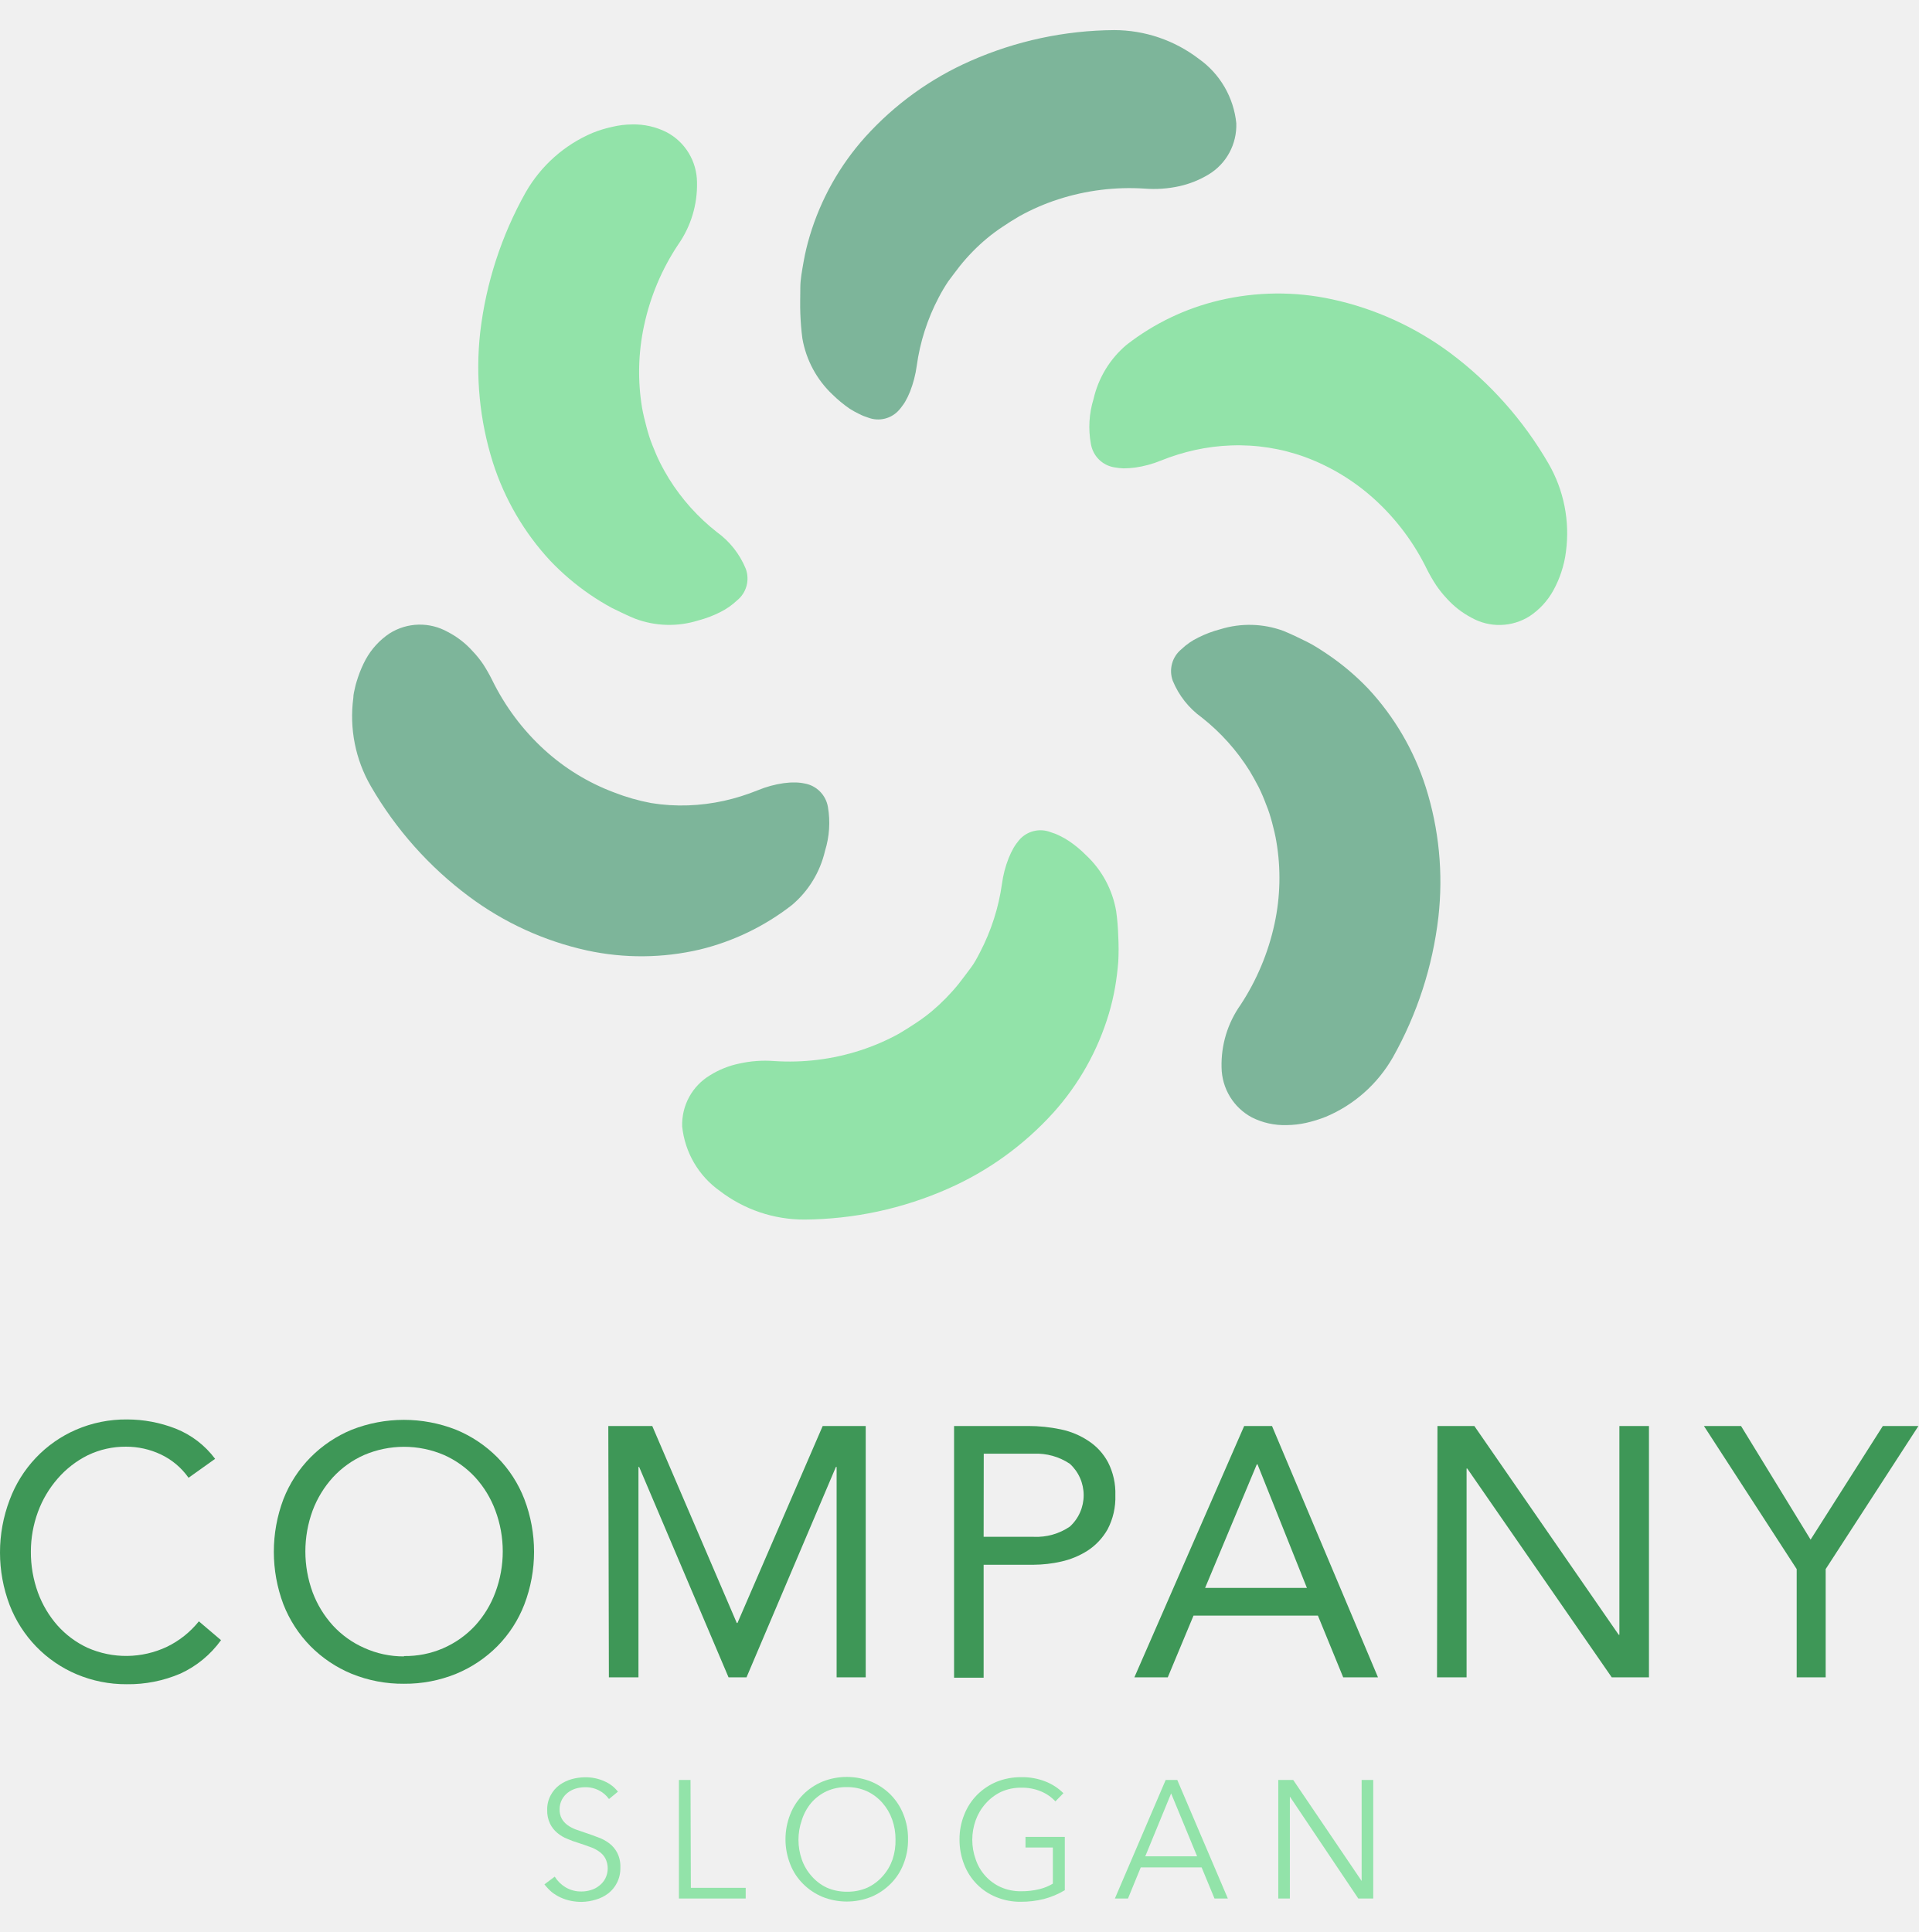
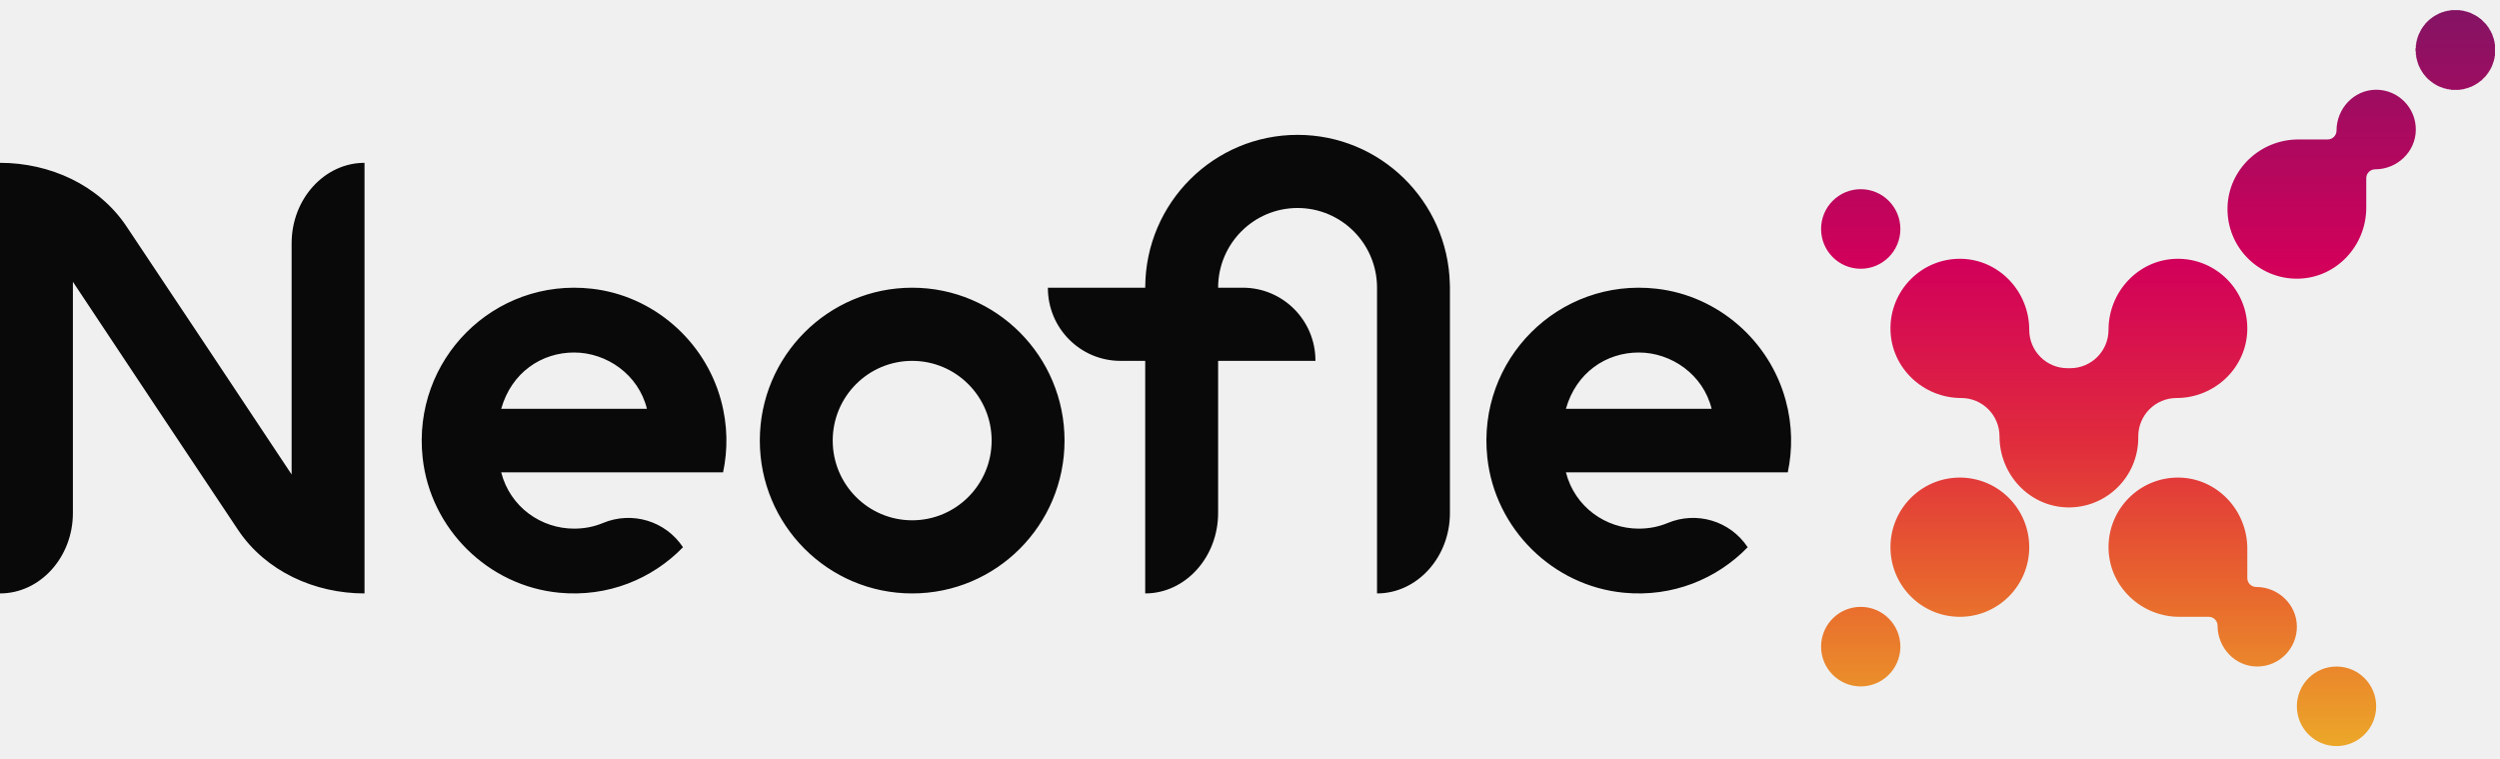
- <svg xmlns="http://www.w3.org/2000/svg" width="140" height="141" viewBox="0 0 165 161" fill="none">
-   <path d="M16.218 124.52C15.606 123.652 14.782 122.959 13.825 122.509C12.888 122.068 11.866 121.841 10.833 121.846C9.698 121.837 8.576 122.088 7.552 122.58C6.564 123.071 5.683 123.755 4.959 124.591C4.224 125.433 3.649 126.404 3.263 127.456C2.862 128.547 2.656 129.701 2.655 130.865C2.647 132.069 2.853 133.264 3.263 134.394C3.645 135.437 4.216 136.399 4.949 137.23C5.67 138.035 6.545 138.685 7.522 139.14C8.601 139.618 9.768 139.858 10.946 139.844C12.124 139.83 13.286 139.563 14.353 139.06C15.42 138.544 16.361 137.795 17.105 136.868L19.01 138.487C18.113 139.733 16.91 140.724 15.52 141.362C14.057 141.988 12.481 142.3 10.893 142.277C9.417 142.287 7.955 141.996 6.594 141.423C5.286 140.871 4.102 140.06 3.112 139.038C2.122 138.015 1.346 136.802 0.83 135.47C-0.277 132.557 -0.277 129.334 0.83 126.421C1.329 125.079 2.091 123.854 3.071 122.817C4.051 121.78 5.23 120.954 6.535 120.388C7.921 119.79 9.415 119.489 10.922 119.503C12.359 119.503 13.782 119.772 15.121 120.297C16.463 120.831 17.634 121.729 18.502 122.891L16.218 124.52Z" fill="#3E9757" />
-   <path d="M34.747 142.237C33.207 142.252 31.679 141.962 30.25 141.383C28.925 140.836 27.722 140.03 26.709 139.01C25.697 137.982 24.903 136.757 24.376 135.41C23.277 132.495 23.277 129.275 24.376 126.36C24.903 125.013 25.697 123.788 26.709 122.761C27.722 121.741 28.925 120.934 30.25 120.388C33.136 119.254 36.339 119.254 39.225 120.388C40.553 120.934 41.759 121.741 42.775 122.761C43.788 123.786 44.579 125.012 45.099 126.36C46.211 129.273 46.211 132.498 45.099 135.41C44.579 136.759 43.788 137.984 42.775 139.01C41.759 140.03 40.553 140.836 39.225 141.383C37.802 141.96 36.281 142.25 34.747 142.237ZM34.747 139.854C35.893 139.872 37.03 139.648 38.085 139.196C39.139 138.744 40.088 138.074 40.871 137.23C41.627 136.4 42.216 135.43 42.606 134.374C43.453 132.106 43.453 129.604 42.606 127.336C42.216 126.28 41.627 125.31 40.871 124.48C40.114 123.664 39.202 123.011 38.188 122.56C37.101 122.095 35.933 121.856 34.752 121.856C33.572 121.856 32.404 122.095 31.317 122.56C30.302 123.008 29.389 123.662 28.634 124.48C27.878 125.312 27.286 126.281 26.889 127.336C26.055 129.607 26.055 132.103 26.889 134.374C27.286 135.429 27.878 136.398 28.634 137.23C29.389 138.048 30.302 138.702 31.317 139.15C32.395 139.64 33.565 139.891 34.747 139.884V139.854Z" fill="#3E9757" />
-   <path d="M52.319 120.066H56.099L63.369 137.009H63.428L70.758 120.066H74.458V141.685H71.955V123.586H71.895L64.206 141.685H62.66L54.971 123.586H54.912V141.685H52.369L52.319 120.066Z" fill="#3E9757" />
-   <path d="M82.057 120.066H88.42C89.368 120.064 90.314 120.161 91.242 120.358C92.097 120.534 92.91 120.875 93.636 121.363C94.334 121.823 94.906 122.452 95.301 123.193C95.745 124.066 95.961 125.038 95.929 126.019C95.965 127.039 95.735 128.052 95.261 128.955C94.843 129.694 94.255 130.322 93.546 130.785C92.845 131.232 92.072 131.552 91.262 131.73C90.486 131.905 89.694 131.996 88.899 132.001H84.6V141.714H82.057V120.066ZM84.6 129.598H88.909C90.009 129.649 91.096 129.342 92.01 128.723C92.386 128.382 92.687 127.965 92.892 127.499C93.098 127.033 93.204 126.529 93.204 126.019C93.204 125.508 93.098 125.004 92.892 124.538C92.687 124.072 92.386 123.655 92.01 123.314C91.093 122.703 90.007 122.4 88.909 122.449H84.61L84.6 129.598Z" fill="#3E9757" />
-   <path d="M107.009 120.066H109.402L118.517 141.685H115.525L113.351 136.376H102.651L100.437 141.685H97.565L107.009 120.066ZM108.156 123.364H108.096L103.648 133.993H112.404L108.156 123.364Z" fill="#3E9757" />
-   <path d="M123.633 120.066H126.805L139.221 138.025H139.28V120.066H141.823V141.685H138.622L126.196 123.726H126.137V141.685H123.594L123.633 120.066Z" fill="#3E9757" />
-   <path d="M154.529 132.374L146.551 120.066H149.742L155.725 129.84L161.938 120.066H165L157.022 132.374V141.685H154.529V132.374Z" fill="#3E9757" />
-   <path d="M52.379 152.152C52.157 151.843 51.867 151.592 51.531 151.417C51.15 151.219 50.724 151.122 50.294 151.136C50.038 151.138 49.783 151.175 49.537 151.247C49.285 151.321 49.048 151.44 48.839 151.599C48.628 151.76 48.455 151.966 48.33 152.202C48.194 152.462 48.125 152.752 48.13 153.046C48.122 153.327 48.187 153.604 48.32 153.851C48.444 154.064 48.611 154.248 48.809 154.394C49.025 154.547 49.259 154.672 49.507 154.766L50.324 155.047C50.683 155.168 51.032 155.289 51.392 155.429C51.749 155.549 52.086 155.726 52.389 155.952C52.68 156.171 52.918 156.453 53.087 156.777C53.281 157.166 53.374 157.598 53.356 158.034C53.37 158.49 53.271 158.943 53.067 159.351C52.888 159.708 52.633 160.021 52.319 160.266C52.002 160.508 51.644 160.689 51.262 160.799C50.858 160.926 50.438 160.994 50.015 161C49.707 161 49.4 160.969 49.098 160.909C48.799 160.848 48.508 160.753 48.23 160.628C47.953 160.502 47.692 160.343 47.452 160.155C47.223 159.954 47.013 159.732 46.824 159.492L47.712 158.828C47.945 159.202 48.263 159.516 48.639 159.743C49.059 159.991 49.539 160.117 50.025 160.105C50.292 160.104 50.558 160.063 50.813 159.984C51.075 159.91 51.319 159.783 51.531 159.612C51.751 159.446 51.931 159.234 52.06 158.989C52.197 158.72 52.269 158.422 52.269 158.119C52.269 157.817 52.197 157.518 52.06 157.249C51.926 157.011 51.738 156.807 51.511 156.656C51.269 156.488 51.003 156.356 50.723 156.264C50.434 156.153 50.125 156.053 49.796 155.942C49.457 155.842 49.123 155.721 48.799 155.58C48.479 155.456 48.183 155.279 47.921 155.057C47.662 154.839 47.451 154.569 47.303 154.263C47.133 153.899 47.051 153.499 47.063 153.097C47.051 152.655 47.154 152.218 47.362 151.83C47.546 151.481 47.805 151.178 48.12 150.945C48.438 150.718 48.792 150.548 49.168 150.442C49.535 150.34 49.914 150.286 50.294 150.281C50.9 150.267 51.501 150.395 52.05 150.653C52.479 150.848 52.856 151.145 53.147 151.518L52.379 152.152Z" fill="#92E3A9" />
-   <path d="M59.419 159.793H64.136V160.708H58.392V150.513H59.39L59.419 159.793Z" fill="#92E3A9" />
-   <path d="M78.098 155.61C78.109 156.347 77.973 157.079 77.699 157.762C77.452 158.397 77.075 158.973 76.592 159.451C76.115 159.929 75.549 160.308 74.927 160.568C73.582 161.104 72.084 161.104 70.739 160.568C70.117 160.308 69.551 159.929 69.073 159.451C68.59 158.973 68.213 158.397 67.966 157.762C67.421 156.384 67.421 154.847 67.966 153.469C68.216 152.832 68.593 152.254 69.073 151.769C69.551 151.292 70.117 150.913 70.739 150.653C72.084 150.117 73.582 150.117 74.927 150.653C75.549 150.913 76.115 151.292 76.592 151.769C77.072 152.254 77.449 152.832 77.699 153.469C77.972 154.149 78.108 154.877 78.098 155.61V155.61ZM77.021 155.61C77.023 155.031 76.925 154.457 76.732 153.911C76.548 153.39 76.267 152.909 75.904 152.493C75.536 152.069 75.084 151.727 74.578 151.488C74.029 151.24 73.434 151.116 72.833 151.126C72.228 151.116 71.629 151.24 71.078 151.488C70.574 151.727 70.126 152.069 69.761 152.493C69.404 152.926 69.133 153.425 68.963 153.961C68.578 155.061 68.578 156.26 68.963 157.36C69.145 157.879 69.427 158.358 69.791 158.768C70.156 159.192 70.604 159.534 71.108 159.773C71.662 160.013 72.26 160.133 72.863 160.125C73.462 160.133 74.057 160.013 74.608 159.773C75.114 159.534 75.566 159.192 75.934 158.768C76.299 158.358 76.58 157.879 76.762 157.36C76.949 156.8 77.037 156.211 77.021 155.621V155.61Z" fill="#92E3A9" />
-   <path d="M90.773 152.353C90.421 151.977 89.993 151.682 89.517 151.488C88.985 151.27 88.415 151.164 87.841 151.176C87.24 151.167 86.645 151.29 86.096 151.538C85.591 151.78 85.14 152.122 84.77 152.544C84.4 152.957 84.112 153.439 83.922 153.961C83.523 155.058 83.523 156.263 83.922 157.36C84.1 157.884 84.383 158.365 84.754 158.773C85.124 159.181 85.575 159.508 86.076 159.733C86.627 159.973 87.222 160.093 87.822 160.085C88.352 160.09 88.881 160.029 89.397 159.904C89.804 159.805 90.194 159.646 90.554 159.431V156.324H88.201V155.409H91.581V159.994C91.024 160.329 90.423 160.583 89.796 160.748C89.144 160.912 88.474 160.993 87.802 160.99C87.077 160.998 86.359 160.862 85.687 160.588C85.061 160.337 84.492 159.958 84.016 159.475C83.541 158.992 83.169 158.416 82.925 157.782C82.656 157.097 82.521 156.367 82.526 155.63C82.52 154.896 82.659 154.168 82.935 153.489C83.185 152.852 83.562 152.274 84.042 151.789C84.52 151.312 85.085 150.933 85.707 150.673C86.373 150.405 87.084 150.269 87.802 150.271C88.524 150.254 89.242 150.38 89.916 150.643C90.493 150.869 91.019 151.211 91.462 151.649L90.773 152.353Z" fill="#92E3A9" />
-   <path d="M97.016 160.708H95.889L100.257 150.513H101.255L105.603 160.708H104.456L103.349 158.034H98.113L97.016 160.708ZM98.502 157.079H102.96L100.726 151.669L98.502 157.079Z" fill="#92E3A9" />
-   <path d="M117.111 159.2V150.513H118.109V160.708H116.822L110.938 151.94V160.708H109.941V150.513H111.227L117.111 159.2Z" fill="#92E3A9" />
-   <path d="M104.965 51.532C106.744 50.983 108.653 51.036 110.4 51.682C111.058 51.954 111.706 52.266 112.394 52.607C113.082 52.949 113.641 53.331 114.259 53.744C115.505 54.594 116.658 55.575 117.7 56.67C119.94 59.084 121.622 61.968 122.626 65.116C123.769 68.723 124.139 72.534 123.713 76.297C123.219 80.542 121.886 84.645 119.794 88.363C118.484 90.65 116.466 92.441 114.05 93.461C113.493 93.684 112.919 93.862 112.334 93.994C111.784 94.116 111.223 94.18 110.659 94.185C109.623 94.217 108.594 93.989 107.667 93.521C106.893 93.107 106.243 92.492 105.785 91.738C105.327 90.985 105.078 90.121 105.064 89.238C105.01 87.306 105.585 85.41 106.7 83.838C108.094 81.715 109.085 79.349 109.622 76.86C110.121 74.546 110.176 72.156 109.781 69.822C109.692 69.269 109.552 68.705 109.412 68.172C109.343 67.911 109.263 67.65 109.183 67.388C109.103 67.127 108.994 66.855 108.894 66.604C108.708 66.097 108.495 65.6 108.256 65.116C108.006 64.633 107.747 64.171 107.478 63.718C106.378 61.958 104.985 60.404 103.359 59.123C102.25 58.328 101.386 57.233 100.866 55.966C100.693 55.491 100.672 54.974 100.806 54.487C100.94 54 101.223 53.568 101.614 53.251C102.043 52.84 102.535 52.501 103.07 52.245C103.675 51.941 104.31 51.702 104.965 51.532V51.532Z" fill="#7DB59A" />
-   <path d="M93.406 70.968C94.772 72.242 95.683 73.935 95.999 75.784C96.099 76.5 96.159 77.222 96.179 77.946C96.219 78.679 96.219 79.414 96.179 80.148C96.119 80.882 96.029 81.626 95.899 82.37C95.766 83.123 95.589 83.869 95.371 84.602C94.426 87.769 92.79 90.682 90.584 93.129C88.055 95.918 84.974 98.141 81.539 99.654C77.642 101.378 73.438 102.281 69.183 102.309C66.549 102.316 63.986 101.446 61.893 99.835C60.996 99.198 60.245 98.375 59.689 97.421C59.134 96.467 58.787 95.405 58.672 94.305C58.643 93.422 58.85 92.548 59.271 91.773C59.692 90.999 60.312 90.352 61.065 89.901C61.834 89.42 62.682 89.08 63.568 88.895C64.549 88.674 65.557 88.599 66.56 88.674C69.082 88.845 71.614 88.531 74.019 87.749C75.154 87.38 76.252 86.905 77.3 86.331C77.819 86.03 78.298 85.718 78.786 85.396C79.257 85.087 79.709 84.751 80.143 84.391C80.991 83.677 81.769 82.882 82.466 82.018C82.805 81.596 83.124 81.143 83.463 80.701C83.803 80.258 84.032 79.816 84.281 79.333C85.244 77.493 85.885 75.5 86.176 73.441C86.276 72.679 86.471 71.932 86.754 71.219C86.874 70.918 87.014 70.626 87.173 70.344C87.243 70.223 87.323 70.103 87.403 69.992L87.652 69.67C87.978 69.29 88.412 69.02 88.896 68.898C89.38 68.775 89.889 68.806 90.355 68.987C90.626 69.066 90.89 69.17 91.142 69.298C91.419 69.43 91.685 69.581 91.94 69.751C92.467 70.107 92.958 70.514 93.406 70.968V70.968Z" fill="#92E3A9" />
-   <path d="M70.958 70.596C70.535 72.422 69.534 74.06 68.106 75.261C65.766 77.083 63.071 78.385 60.197 79.082C57.005 79.83 53.688 79.857 50.484 79.162C46.817 78.356 43.36 76.776 40.342 74.527C36.916 71.975 34.041 68.745 31.895 65.035C30.567 62.741 30.037 60.066 30.389 57.434C30.389 57.132 30.479 56.83 30.539 56.539C30.599 56.247 30.698 55.956 30.788 55.674C30.966 55.14 31.19 54.621 31.456 54.126C31.955 53.221 32.663 52.452 33.52 51.883C34.265 51.417 35.121 51.159 35.997 51.138C36.874 51.117 37.741 51.333 38.507 51.763C39.312 52.176 40.035 52.735 40.641 53.412C40.978 53.763 41.285 54.144 41.559 54.548C41.835 54.976 42.088 55.419 42.316 55.875C43.426 58.156 44.956 60.203 46.824 61.908C48.571 63.499 50.601 64.741 52.808 65.568C53.841 65.972 54.909 66.279 55.999 66.483C57.054 66.655 58.122 66.722 59.19 66.684C60.227 66.646 61.258 66.515 62.272 66.292C63.269 66.068 64.246 65.762 65.194 65.377C65.901 65.085 66.641 64.883 67.398 64.774C67.728 64.728 68.061 64.707 68.395 64.713C68.67 64.716 68.944 64.747 69.213 64.804C69.71 64.891 70.168 65.132 70.525 65.492C70.882 65.851 71.12 66.314 71.207 66.815C71.424 68.077 71.338 69.373 70.958 70.596V70.596Z" fill="#7DB59A" />
-   <path d="M60.058 50.777C58.279 51.336 56.368 51.282 54.623 50.627C53.964 50.355 53.316 50.043 52.628 49.702C51.987 49.355 51.365 48.976 50.763 48.565C49.517 47.715 48.364 46.734 47.322 45.639C45.084 43.227 43.402 40.347 42.396 37.203C41.256 33.592 40.882 29.779 41.299 26.012C41.795 21.767 43.128 17.665 45.218 13.946C46.532 11.656 48.553 9.862 50.972 8.838C51.528 8.614 52.102 8.439 52.688 8.315C53.234 8.185 53.792 8.117 54.353 8.114C55.39 8.085 56.419 8.317 57.345 8.788C58.121 9.199 58.773 9.814 59.231 10.568C59.69 11.322 59.937 12.187 59.948 13.071C59.996 15.002 59.422 16.896 58.312 18.471C56.908 20.585 55.917 22.95 55.39 25.439C54.893 27.753 54.835 30.142 55.221 32.477C55.321 33.04 55.46 33.593 55.6 34.126C55.67 34.398 55.749 34.659 55.829 34.921C55.909 35.182 56.009 35.444 56.108 35.695C56.308 36.208 56.517 36.7 56.757 37.183C56.996 37.666 57.265 38.138 57.535 38.581C58.631 40.343 60.025 41.898 61.653 43.176C62.763 43.974 63.627 45.072 64.146 46.343C64.318 46.819 64.338 47.337 64.202 47.824C64.066 48.311 63.781 48.743 63.388 49.058C62.958 49.463 62.471 49.802 61.943 50.063C61.341 50.368 60.709 50.608 60.058 50.777Z" fill="#92E3A9" />
-   <path d="M71.606 31.351C70.247 30.072 69.337 28.381 69.013 26.535C68.913 25.811 68.864 25.107 68.834 24.373C68.804 23.639 68.834 22.895 68.834 22.161C68.834 21.427 68.983 20.693 69.113 19.939C69.245 19.188 69.422 18.446 69.641 17.717C70.588 14.548 72.224 11.632 74.428 9.18C76.951 6.389 80.03 4.165 83.463 2.655C87.364 0.931 91.571 0.028 95.83 0C98.459 0.004 101.015 0.872 103.11 2.474C104.008 3.109 104.76 3.932 105.316 4.886C105.871 5.84 106.218 6.903 106.331 8.004C106.362 8.887 106.157 9.763 105.738 10.54C105.319 11.316 104.7 11.965 103.947 12.418C103.172 12.887 102.327 13.226 101.444 13.423C100.463 13.641 99.455 13.712 98.452 13.634C95.934 13.468 93.406 13.782 91.003 14.56C89.864 14.93 88.762 15.408 87.712 15.987C87.203 16.279 86.715 16.591 86.236 16.912C85.766 17.222 85.313 17.558 84.88 17.918C84.029 18.629 83.251 19.424 82.556 20.291C82.217 20.713 81.898 21.166 81.559 21.608C81.261 22.052 80.988 22.512 80.741 22.986C79.772 24.823 79.13 26.817 78.846 28.878C78.743 29.639 78.549 30.386 78.268 31.1C78.15 31.399 78.01 31.688 77.849 31.965C77.777 32.087 77.697 32.205 77.609 32.317C77.532 32.428 77.449 32.536 77.36 32.638C77.037 33.02 76.605 33.291 76.123 33.415C75.641 33.539 75.133 33.511 74.668 33.332C74.396 33.249 74.132 33.142 73.88 33.01C73.606 32.879 73.339 32.731 73.082 32.568C72.556 32.206 72.062 31.799 71.606 31.351V31.351Z" fill="#7DB59A" />
-   <path d="M94.055 31.723C94.474 29.896 95.476 28.257 96.907 27.058C99.26 25.23 101.973 23.93 104.865 23.247C108.056 22.491 111.374 22.46 114.578 23.157C118.248 23.955 121.707 25.528 124.731 27.772C128.155 30.33 131.028 33.563 133.177 37.274C134.505 39.564 135.035 42.236 134.683 44.865C134.646 45.169 134.593 45.472 134.524 45.77C134.454 46.062 134.374 46.353 134.284 46.625C134.105 47.164 133.878 47.685 133.606 48.183C133.111 49.084 132.406 49.851 131.552 50.416C130.808 50.884 129.953 51.143 129.076 51.166C128.2 51.189 127.333 50.975 126.566 50.546C125.762 50.126 125.039 49.564 124.431 48.887C124.096 48.53 123.79 48.147 123.514 47.741C123.234 47.313 122.978 46.87 122.746 46.414C121.641 44.133 120.114 42.085 118.248 40.381C116.504 38.789 114.472 37.55 112.265 36.731C110.215 35.982 108.041 35.641 105.862 35.725C104.826 35.763 103.794 35.895 102.781 36.117C101.784 36.338 100.807 36.641 99.859 37.022C99.148 37.314 98.405 37.517 97.645 37.626C97.314 37.67 96.981 37.694 96.648 37.696C96.37 37.687 96.093 37.657 95.82 37.605C95.321 37.521 94.862 37.282 94.504 36.921C94.147 36.561 93.909 36.097 93.825 35.594C93.588 34.305 93.666 32.975 94.055 31.723V31.723Z" fill="#92E3A9" />
+ <svg xmlns="http://www.w3.org/2000/svg" width="145" height="44" viewBox="0 0 145 44" fill="none">
+   <g clip-path="url(#clip0)">
+     <path fill-rule="evenodd" clip-rule="evenodd" d="M48.317 25.553C48.317 28.107 50.381 30.177 52.927 30.177C55.474 30.177 57.538 28.107 57.538 25.553C57.538 23 55.474 20.93 52.927 20.93C50.381 20.93 48.317 23 48.317 25.553ZM44.087 25.553C44.087 20.657 48.045 16.687 52.927 16.687C57.81 16.687 61.768 20.657 61.768 25.553C61.768 30.45 57.81 34.419 52.927 34.419C48.045 34.419 44.087 30.45 44.087 25.553ZM33.309 20.445C35.202 20.445 37.048 21.724 37.537 23.711H29.082C29.677 21.607 31.416 20.445 33.309 20.445ZM33.309 30.661C31.416 30.661 29.605 29.43 29.081 27.395H33.309H37.537H41.956C42.233 26.082 42.232 24.667 41.829 23.197C40.882 19.742 37.893 17.15 34.343 16.746C28.664 16.101 23.906 20.857 24.523 26.547C24.97 30.676 28.325 33.986 32.447 34.378C35.268 34.647 37.842 33.581 39.629 31.74C38.617 30.21 36.668 29.63 34.978 30.337C34.505 30.534 33.952 30.661 33.309 30.661ZM95.086 20.445C96.979 20.445 98.825 21.724 99.314 23.711H90.859C91.454 21.607 93.193 20.445 95.086 20.445ZM95.086 30.661C93.193 30.661 91.382 29.43 90.859 27.395H95.086H99.314H103.733C104.01 26.082 104.009 24.667 103.606 23.197C102.659 19.742 99.67 17.15 96.12 16.746C90.441 16.101 85.683 20.857 86.3 26.547C86.747 30.676 90.102 33.986 94.224 34.378C97.045 34.647 99.619 33.581 101.406 31.74C100.394 30.21 98.445 29.63 96.755 30.337C96.282 30.534 95.728 30.661 95.086 30.661ZM21.151 9.444C18.825 9.444 16.921 11.543 16.921 14.108V27.52C14.055 23.203 10.27 17.511 7.334 13.123C5.732 10.728 2.896 9.444 0.001 9.444L0 9.444V9.968V34.419C2.327 34.419 4.23 32.32 4.23 29.755V16.344C7.155 20.748 11.009 26.544 13.817 30.74C15.42 33.135 18.256 34.419 21.151 34.419V33.895V9.444ZM84.13 16.683C84.13 16.685 84.13 16.686 84.13 16.687V29.756C84.13 32.321 82.226 34.419 79.9 34.419V16.687C79.9 14.134 77.835 12.064 75.289 12.064C72.743 12.064 70.679 14.134 70.679 16.687H72.113C74.44 16.687 76.326 18.579 76.326 20.913V20.93H70.679V29.756C70.679 32.321 68.775 34.419 66.449 34.419V20.93H65.015C62.688 20.93 60.802 19.038 60.802 16.704V16.687H66.449V16.628L66.45 16.628C66.483 11.759 70.427 7.822 75.289 7.822C80.094 7.822 84 11.666 84.124 16.454C84.128 16.525 84.13 16.601 84.13 16.679C84.13 16.68 84.13 16.682 84.13 16.683Z" fill="#090909" />
+     <path fill-rule="evenodd" clip-rule="evenodd" d="M133.272 40.966C133.272 39.692 134.302 38.659 135.573 38.659C136.843 38.659 137.873 39.692 137.873 40.966C137.873 42.24 136.843 43.273 135.573 43.273C134.302 43.273 133.272 42.24 133.272 40.966ZM105.665 37.505C105.665 36.231 106.695 35.198 107.966 35.198C109.236 35.198 110.266 36.231 110.266 37.505C110.266 38.779 109.236 39.812 107.966 39.812C106.695 39.812 105.665 38.779 105.665 37.505ZM142.216 5.211V5.192H142.103V5.173H141.99V5.154H141.914V5.135H141.838V5.116H141.763V5.097H141.725V5.078H141.668V5.059H141.612V5.04H141.574V5.022H141.517V5.003H141.479V4.984H141.442V4.965H141.404V4.946H141.366V4.927H141.328V4.908H141.309V4.889H141.272V4.87H141.253V4.851H141.215V4.832H141.177V4.813H141.158V4.794H141.139V4.775H141.102V4.756H141.083V4.737H141.064V4.718H141.026V4.699H141.007V4.681H140.988V4.662H140.969V4.643H140.951V4.624H140.913V4.605H140.894V4.586H140.875V4.567H140.856V4.548H140.837V4.529H140.818V4.51H140.799V4.491H140.78V4.472H140.762V4.453H140.743V4.415H140.724V4.396H140.705V4.377H140.686V4.358H140.667V4.34H140.648V4.302H140.629V4.283H140.61V4.264H140.592V4.226H140.573V4.207H140.554V4.169H140.535V4.15H140.516V4.112H140.497V4.074H140.478V4.055H140.459V4.017H140.44V3.98H140.422V3.942H140.403V3.904H140.384V3.866H140.365V3.828H140.346V3.79H140.327V3.733H140.308V3.676H140.289V3.62H140.27V3.563H140.252V3.487H140.233V3.411H140.214V3.335H140.195V3.203H140.176V2.994H140.157V2.786H140.176V2.596H140.195V2.464H140.214V2.369H140.233V2.293H140.252V2.237H140.27V2.161H140.289V2.123H140.308V2.066H140.327V2.009H140.346V1.971H140.365V1.933H140.384V1.896H140.403V1.858H140.422V1.82H140.44V1.782H140.459V1.744H140.478V1.706H140.497V1.687H140.516V1.649H140.535V1.611H140.554V1.592H140.573V1.573H140.592V1.536H140.61V1.517H140.629V1.498H140.648V1.46H140.667V1.441H140.686V1.422H140.705V1.384H140.724V1.365H140.743V1.346H140.762V1.327H140.78V1.308H140.799V1.289H140.818V1.27H140.837V1.251H140.856V1.232H140.875V1.213H140.894V1.195H140.913V1.176H140.932V1.157H140.951V1.138H140.988V1.119H141.007V1.1H141.026V1.081H141.045V1.062H141.083V1.043H141.102V1.024H141.121V1.005H141.158V0.986H141.177V0.967H141.215V0.948H141.234V0.929H141.272V0.91H141.309V0.891H141.328V0.872H141.366V0.854H141.404V0.835H141.442V0.816H141.479V0.797H141.517V0.778H141.555V0.759H141.612V0.74H141.649V0.721H141.706V0.702H141.763V0.683H141.82V0.664H141.895V0.645H141.971V0.626H142.084V0.607H142.197V0.588H142.745V0.607H142.877V0.626H142.972V0.645H143.047V0.664H143.123V0.683H143.18V0.702H143.236V0.721H143.293V0.74H143.35V0.759H143.388V0.778H143.425V0.797H143.463V0.816H143.501V0.835H143.539V0.854H143.576V0.872H143.614V0.891H143.652V0.91H143.671V0.929H143.709V0.948H143.746V0.967H143.765V0.986H143.803V1.005H143.822V1.024H143.841V1.043H143.879V1.062H143.898V1.081H143.916V1.1H143.954V1.119H143.973V1.138H143.992V1.157H144.011V1.176H144.03V1.195H144.049V1.213H144.068V1.232H144.086V1.251H144.105V1.27H144.124V1.289H144.143V1.308H144.162V1.327H144.181V1.346H144.2V1.365H144.219V1.384H144.238V1.403H144.257V1.422H144.275V1.46H144.294V1.479H144.313V1.498H144.332V1.536H144.351V1.554H144.37V1.573H144.389V1.611H144.408V1.649H144.427V1.668H144.445V1.706H144.464V1.744H144.483V1.763H144.502V1.801H144.521V1.839H144.54V1.877H144.559V1.914H144.578V1.952H144.597V1.99H144.615V2.047H144.634V2.104H144.653V2.161H144.672V2.199H144.691V2.274H144.71V2.35H144.729V2.426H144.748V2.559H144.767V3.241H144.748V3.373H144.729V3.449H144.71V3.525H144.691V3.582H144.672V3.639H144.653V3.695H144.634V3.752H144.615V3.79H144.597V3.847H144.578V3.885H144.559V3.923H144.54V3.961H144.521V3.998H144.502V4.036H144.483V4.055H144.464V4.093H144.445V4.131H144.427V4.15H144.408V4.188H144.389V4.207H144.37V4.245H144.351V4.264H144.332V4.283H144.313V4.321H144.294V4.34H144.275V4.358H144.257V4.396H144.238V4.415H144.219V4.434H144.2V4.453H144.181V4.472H144.162V4.491H144.143V4.51H144.124V4.529H144.105V4.548H144.086V4.567H144.068V4.586H144.049V4.605H144.03V4.624H144.011V4.643H143.992V4.662H143.973V4.681H143.935V4.699H143.916V4.718H143.898V4.737H143.86V4.756H143.841V4.775H143.822V4.794H143.784V4.813H143.765V4.832H143.728V4.851H143.709V4.87H143.671V4.889H143.633V4.908H143.614V4.927H143.576V4.946H143.539V4.965H143.501V4.984H143.463V5.003H143.425V5.022H143.388V5.04H143.331V5.059H143.274V5.078H143.236V5.097H143.18V5.116H143.104V5.135H143.029V5.154H142.972V5.173H142.859V5.192H142.726V5.211H142.216ZM110.266 13.281C110.266 14.555 109.236 15.588 107.966 15.588C106.695 15.588 105.665 14.555 105.665 13.281C105.665 12.006 106.695 10.973 107.966 10.973C109.236 10.973 110.266 12.006 110.266 13.281ZM113.717 27.7C111.493 27.7 109.691 29.507 109.691 31.737C109.691 33.967 111.493 35.775 113.717 35.775C115.94 35.775 117.743 33.967 117.743 31.737C117.743 29.507 115.94 27.7 113.717 27.7ZM130.911 34.044H130.912C132.185 34.044 133.261 35.055 133.272 36.331C133.283 37.621 132.238 38.669 130.951 38.658C129.679 38.648 128.671 37.568 128.671 36.292V36.291C128.671 36.006 128.441 35.775 128.156 35.775H126.451C124.251 35.775 122.395 34.038 122.345 31.831C122.293 29.527 124.166 27.648 126.464 27.701C128.664 27.751 130.396 29.611 130.396 31.818V33.528C130.396 33.813 130.627 34.044 130.911 34.044ZM137.853 5.205C136.581 5.216 135.573 6.296 135.573 7.572V7.573C135.573 7.858 135.342 8.089 135.058 8.089H133.353C131.152 8.089 129.297 9.826 129.247 12.033C129.195 14.337 131.068 16.216 133.366 16.163C135.566 16.113 137.298 14.253 137.298 12.046V10.336C137.298 10.051 137.528 9.82 137.813 9.82H137.814C139.087 9.82 140.163 8.809 140.174 7.532C140.185 6.242 139.139 5.194 137.853 5.205ZM124.069 25.311V25.392C124.069 27.66 122.205 29.491 119.93 29.428C117.737 29.368 116.018 27.509 116.018 25.308C116.018 24.081 115.025 23.085 113.801 23.085H113.798C111.597 23.085 109.742 21.348 109.692 19.142C109.64 16.838 111.513 14.959 113.811 15.011C116.011 15.062 117.743 16.922 117.743 19.129V19.132C117.743 20.36 118.735 21.355 119.96 21.355H120.044H120.124C121.35 21.355 122.344 20.358 122.344 19.129C122.344 16.922 124.076 15.062 126.276 15.011C128.574 14.959 130.447 16.838 130.395 19.142C130.345 21.348 128.49 23.085 126.289 23.085C125.063 23.085 124.069 24.082 124.069 25.311Z" fill="url(#paint0_linear)" />
+   </g>
+   <defs>
+     <linearGradient id="paint0_linear" x1="125.216" y1="43.273" x2="125.216" y2="0.588" gradientUnits="userSpaceOnUse">
+       <stop stop-color="#ECA729" />
+       <stop offset="0.218" stop-color="#E8652E" />
+       <stop offset="0.415" stop-color="#E02B3D" />
+       <stop offset="0.655" stop-color="#D2005A" />
+       <stop offset="1" stop-color="#841364" />
+     </linearGradient>
+     <clipPath id="clip0">
+       <rect width="144.767" height="43" fill="white" transform="translate(0 0.5)" />
+     </clipPath>
+   </defs>
</svg>
